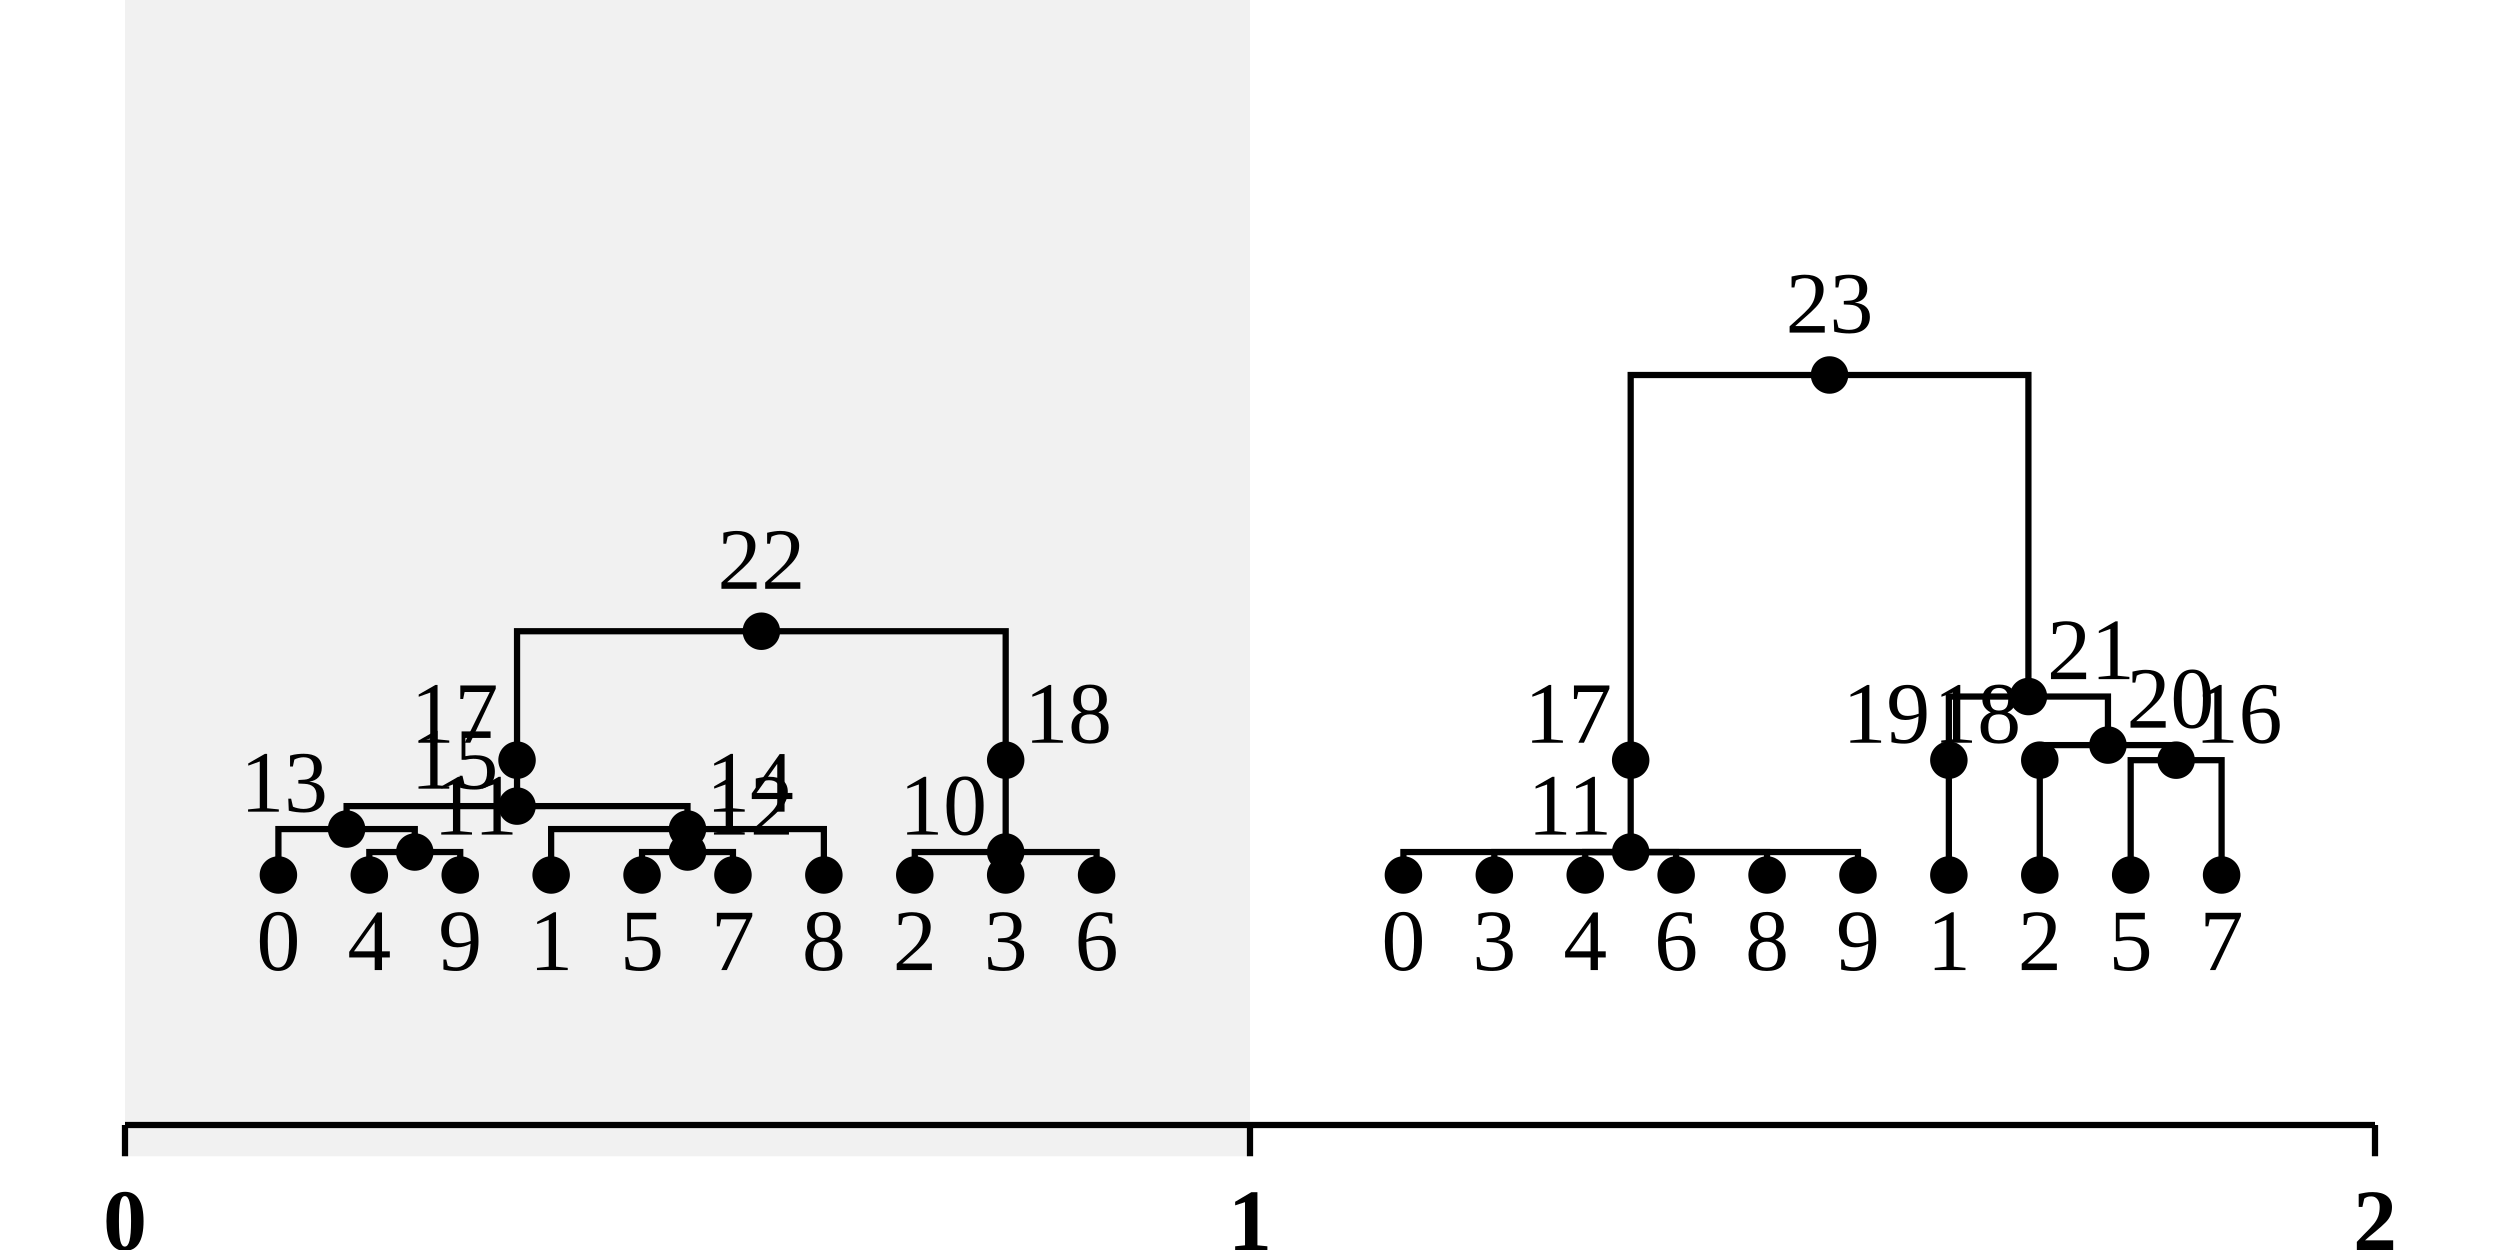
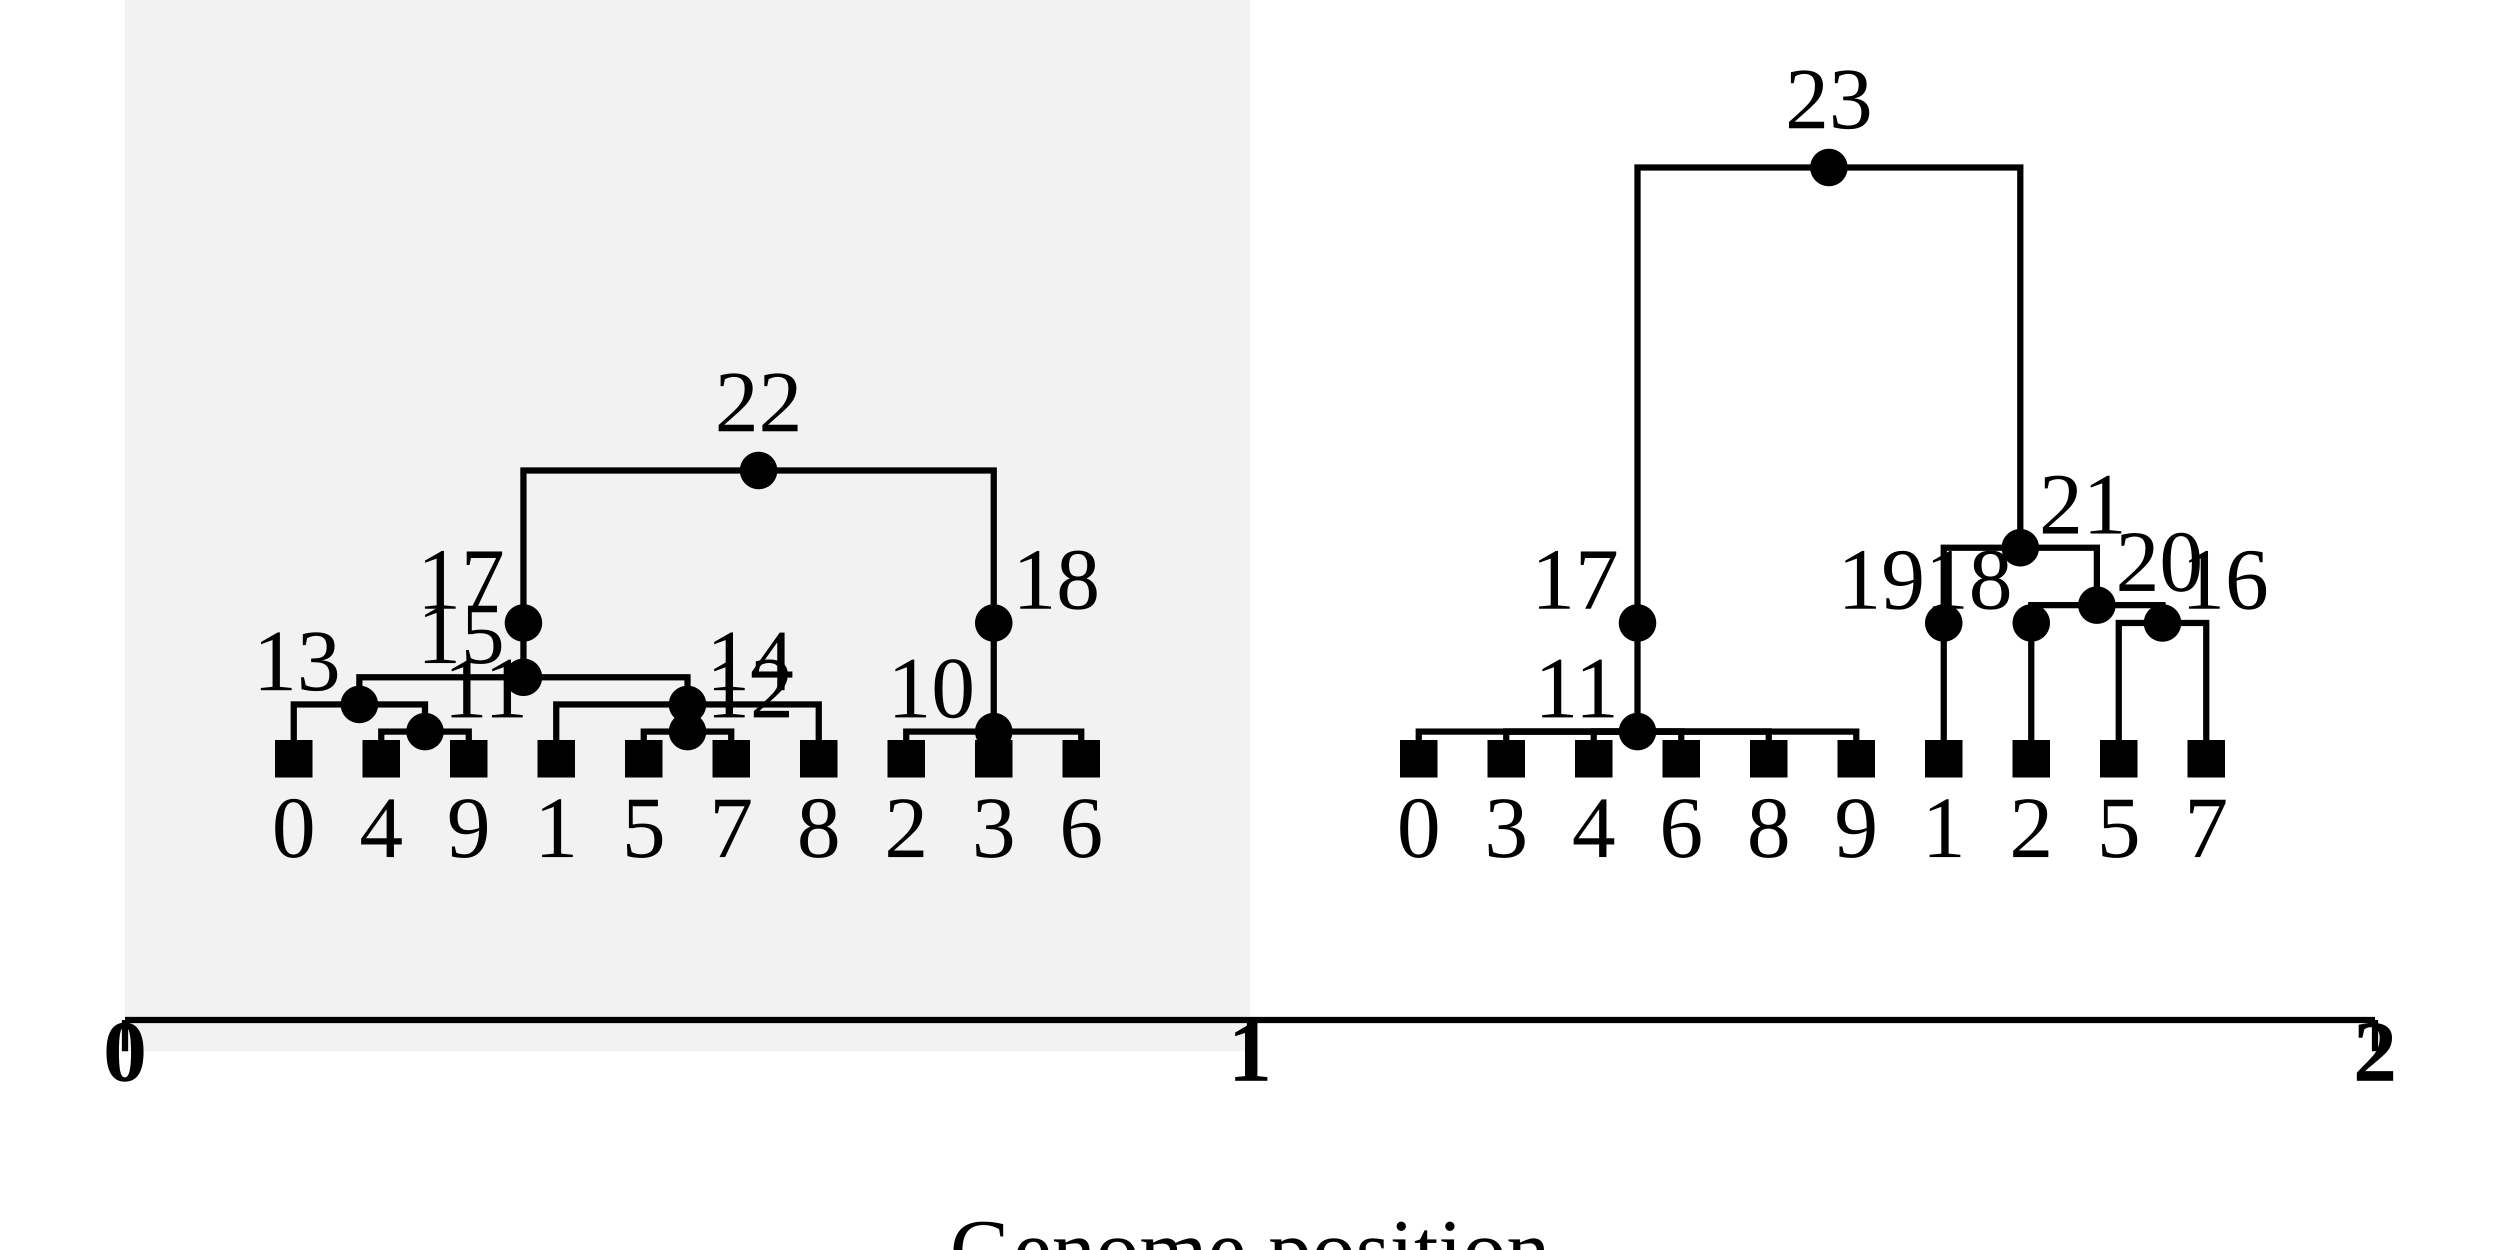
<svg xmlns="http://www.w3.org/2000/svg" baseProfile="full" height="200" version="1.1" width="400">
  <defs>
-     <style type="text/css">.axis {font-weight: bold}.tree, .axis {font-size: 14px; text-anchor:middle}.edge {stroke: black; fill: none}.node &gt; .sym {fill: black; stroke: none}.tree text {dominant-baseline: middle}.tree .lab.lft {text-anchor: end}.tree .lab.rgt {text-anchor: start}.mut {fill: red; font-style: italic}</style>
+     <style type="text/css">.tree-sequence .background path {fill: #808080; fill-opacity:0}.tree-sequence .background path:nth-child(odd) {fill-opacity:.1}.axes {font-size: 14px}.x-axis .tick .lab {font-weight: bold}.axes, .tree {font-size: 14px; text-anchor:middle}.y-axis line.grid {stroke: #FAFAFA}.y-axis &gt; .lab text {transform: translateX(0.8em) rotate(-90deg)}.x-axis .tick g {transform: translateY(0.9em)}.x-axis &gt; .lab text {transform: translateY(-0.8em)}.axes line, .edge {stroke:black; fill:none}.node &gt; .sym {fill: black; stroke: none}.site &gt; .sym {stroke: black}.mut text {fill: red; font-style: italic}.mut line {fill: none; stroke: none}.mut .sym {fill: none; stroke: red}.node .mut .sym {stroke-width: 1.5px}.tree text, .tree-sequence text {dominant-baseline: central}.plotbox .lab.lft {text-anchor: end}.plotbox .lab.rgt {text-anchor: start}</style>
  </defs>
  <g class="tree-sequence">
    <g class="background">
-       <polygon fill="#F1F1F1" points="20,185 20,180 20,160 20,0 200.0,0 200.0,160 200.0,180 200.0,185" />
+       <path d="M20,0 l180,0 l0,138.2 l0,25 l0,5 l-180,0 l0,-5 l0,-25 l0,-138.2z" />
+       <path d="M200,0 l180,0 l0,138.2 l0,25 l0,5 l-180,0 l0,-5 l0,-25 l0,-138.2z" />
    </g>
-     <g class="trees">
-       <g class="treebox t0" transform="translate(20 30)">
-         <g class="tree t0">
-           <g class="node n22 p0 root" transform="translate(101.818 70.9967)">
-             <g class="a22 node n17 p0" transform="translate(-39.0909 20.6309)">
-               <g class="a17 node n15 p0" transform="translate(0.0 7.34899)">
-                 <g class="a15 node n13 p0" transform="translate(-27.2727 3.67449)">
-                   <g class="a13 leaf node n0 p0 sample" transform="translate(-10.9091 7.34899)">
-                     <path class="edge" d="M 0 0 V -7.349 H 10.909" />
-                     <circle class="sym" cx="0" cy="0" r="3" />
-                     <text class="lab" transform="translate(0 12)">0</text>
-                   </g>
-                   <g class="a13 node n11 p0" transform="translate(10.9091 3.67449)">
-                     <g class="a11 leaf node n4 p0 sample" transform="translate(-7.27273 3.67449)">
-                       <path class="edge" d="M 0 0 V -3.674 H 7.273" />
-                       <circle class="sym" cx="0" cy="0" r="3" />
-                       <text class="lab" transform="translate(0 12)">4</text>
-                     </g>
-                     <g class="a11 leaf node n9 p0 sample" transform="translate(7.27273 3.67449)">
-                       <path class="edge" d="M 0 0 V -3.674 H -7.273" />
-                       <circle class="sym" cx="0" cy="0" r="3" />
-                       <text class="lab" transform="translate(0 12)">9</text>
-                     </g>
-                     <path class="edge" d="M 0 0 V -3.674 H -10.909" />
-                     <circle class="sym" cx="0" cy="0" r="3" />
-                     <text class="lab rgt" transform="translate(3 -6)">11</text>
-                   </g>
-                   <path class="edge" d="M 0 0 V -3.674 H 27.273" />
-                   <circle class="sym" cx="0" cy="0" r="3" />
-                   <text class="lab lft" transform="translate(-3 -6)">13</text>
-                 </g>
-                 <g class="a15 node n14 p0" transform="translate(27.2727 3.67449)">
-                   <g class="a14 leaf node n1 p0 sample" transform="translate(-21.8182 7.34899)">
-                     <path class="edge" d="M 0 0 V -7.349 H 21.818" />
-                     <circle class="sym" cx="0" cy="0" r="3" />
-                     <text class="lab" transform="translate(0 12)">1</text>
-                   </g>
-                   <g class="a14 leaf node n8 p0 sample" transform="translate(21.8182 7.34899)">
-                     <path class="edge" d="M 0 0 V -7.349 H -21.818" />
-                     <circle class="sym" cx="0" cy="0" r="3" />
-                     <text class="lab" transform="translate(0 12)">8</text>
-                   </g>
-                   <g class="a14 node n12 p0" transform="translate(0.0 3.67449)">
-                     <g class="a12 leaf node n5 p0 sample" transform="translate(-7.27273 3.67449)">
-                       <path class="edge" d="M 0 0 V -3.674 H 7.273" />
-                       <circle class="sym" cx="0" cy="0" r="3" />
-                       <text class="lab" transform="translate(0 12)">5</text>
-                     </g>
-                     <g class="a12 leaf node n7 p0 sample" transform="translate(7.27273 3.67449)">
-                       <path class="edge" d="M 0 0 V -3.674 H -7.273" />
-                       <circle class="sym" cx="0" cy="0" r="3" />
-                       <text class="lab" transform="translate(0 12)">7</text>
-                     </g>
-                     <path class="edge" d="M 0 0 V -3.674 H 0.0" />
-                     <circle class="sym" cx="0" cy="0" r="3" />
-                     <text class="lab rgt" transform="translate(3 -6)">12</text>
-                   </g>
-                   <path class="edge" d="M 0 0 V -3.674 H -27.273" />
-                   <circle class="sym" cx="0" cy="0" r="3" />
-                   <text class="lab rgt" transform="translate(3 -6)">14</text>
-                 </g>
-                 <path class="edge" d="M 0 0 V -7.349 H 0.0" />
-                 <circle class="sym" cx="0" cy="0" r="3" />
-                 <text class="lab lft" transform="translate(-3 -6)">15</text>
-               </g>
-               <path class="edge" d="M 0 0 V -20.631 H 39.091" />
-               <circle class="sym" cx="0" cy="0" r="3" />
-               <text class="lab lft" transform="translate(-3 -6)">17</text>
-             </g>
-             <g class="a22 node n18 p0" transform="translate(39.0909 20.6309)">
-               <g class="a18 node n10 p0" transform="translate(0.0 14.698)">
-                 <g class="a10 leaf node n2 p0 sample" transform="translate(-14.5455 3.67449)">
-                   <path class="edge" d="M 0 0 V -3.674 H 14.546" />
-                   <circle class="sym" cx="0" cy="0" r="3" />
-                   <text class="lab" transform="translate(0 12)">2</text>
-                 </g>
-                 <g class="a10 leaf node n3 p0 sample" transform="translate(0.0 3.67449)">
-                   <path class="edge" d="M 0 0 V -3.674 H 0.0" />
-                   <circle class="sym" cx="0" cy="0" r="3" />
-                   <text class="lab" transform="translate(0 12)">3</text>
-                 </g>
-                 <g class="a10 leaf node n6 p0 sample" transform="translate(14.5455 3.67449)">
-                   <path class="edge" d="M 0 0 V -3.674 H -14.546" />
-                   <circle class="sym" cx="0" cy="0" r="3" />
-                   <text class="lab" transform="translate(0 12)">6</text>
-                 </g>
-                 <path class="edge" d="M 0 0 V -14.698 H 0.0" />
-                 <circle class="sym" cx="0" cy="0" r="3" />
-                 <text class="lab lft" transform="translate(-3 -6)">10</text>
-               </g>
-               <path class="edge" d="M 0 0 V -20.631 H -39.091" />
-               <circle class="sym" cx="0" cy="0" r="3" />
-               <text class="lab rgt" transform="translate(3 -6)">18</text>
-             </g>
-             <circle class="sym" cx="0" cy="0" r="3" />
-             <text class="lab" transform="translate(0 -10)">22</text>
-           </g>
-         </g>
-       </g>
-       <g class="treebox t1" transform="translate(200.0 30)">
-         <g class="tree t1">
-           <g class="node n23 p0 root" transform="translate(92.7273 30.0)">
-             <g class="a23 node n17 p0" transform="translate(-31.8182 61.6275)">
-               <g class="a17 node n11 p0" transform="translate(0.0 14.698)">
-                 <g class="a11 leaf node n4 p0 sample" transform="translate(-7.27273 3.67449)">
-                   <path class="edge" d="M 0 0 V -3.674 H 7.273" />
-                   <circle class="sym" cx="0" cy="0" r="3" />
-                   <text class="lab" transform="translate(0 12)">4</text>
-                 </g>
-                 <g class="a11 leaf node n9 p0 sample" transform="translate(36.3636 3.67449)">
-                   <path class="edge" d="M 0 0 V -3.674 H -36.364" />
-                   <circle class="sym" cx="0" cy="0" r="3" />
-                   <text class="lab" transform="translate(0 12)">9</text>
-                 </g>
-                 <g class="a11 leaf node n0 p0 sample" transform="translate(-36.3636 3.67449)">
-                   <path class="edge" d="M 0 0 V -3.674 H 36.364" />
-                   <circle class="sym" cx="0" cy="0" r="3" />
-                   <text class="lab" transform="translate(0 12)">0</text>
-                 </g>
-                 <g class="a11 leaf node n3 p0 sample" transform="translate(-21.8182 3.67449)">
-                   <path class="edge" d="M 0 0 V -3.674 H 21.818" />
-                   <circle class="sym" cx="0" cy="0" r="3" />
-                   <text class="lab" transform="translate(0 12)">3</text>
-                 </g>
-                 <g class="a11 leaf node n6 p0 sample" transform="translate(7.27273 3.67449)">
-                   <path class="edge" d="M 0 0 V -3.674 H -7.273" />
-                   <circle class="sym" cx="0" cy="0" r="3" />
-                   <text class="lab" transform="translate(0 12)">6</text>
-                 </g>
-                 <g class="a11 leaf node n8 p0 sample" transform="translate(21.8182 3.67449)">
-                   <path class="edge" d="M 0 0 V -3.674 H -21.818" />
-                   <circle class="sym" cx="0" cy="0" r="3" />
-                   <text class="lab" transform="translate(0 12)">8</text>
-                 </g>
-                 <path class="edge" d="M 0 0 V -14.698 H 0.0" />
-                 <circle class="sym" cx="0" cy="0" r="3" />
-                 <text class="lab lft" transform="translate(-3 -6)">11</text>
-               </g>
-               <path class="edge" d="M 0 0 V -61.627 H 31.818" />
-               <circle class="sym" cx="0" cy="0" r="3" />
-               <text class="lab lft" transform="translate(-3 -6)">17</text>
-             </g>
-             <g class="a23 node n21 p0" transform="translate(31.8182 51.4479)">
-               <g class="a21 node n19 p0" transform="translate(-12.7273 10.1796)">
-                 <g class="a19 leaf node n1 p0 sample" transform="translate(0.0 18.3725)">
-                   <path class="edge" d="M 0 0 V -18.372 H 0.0" />
-                   <circle class="sym" cx="0" cy="0" r="3" />
-                   <text class="lab" transform="translate(0 12)">1</text>
-                 </g>
-                 <path class="edge" d="M 0 0 V -10.18 H 12.727" />
-                 <circle class="sym" cx="0" cy="0" r="3" />
-                 <text class="lab lft" transform="translate(-3 -6)">19</text>
-               </g>
-               <g class="a21 node n20 p0" transform="translate(12.7273 7.76781)">
-                 <g class="a20 node n16 p0" transform="translate(10.9091 2.41179)">
-                   <g class="a16 leaf node n5 p0 sample" transform="translate(-7.27273 18.3725)">
-                     <path class="edge" d="M 0 0 V -18.372 H 7.273" />
-                     <circle class="sym" cx="0" cy="0" r="3" />
-                     <text class="lab" transform="translate(0 12)">5</text>
-                   </g>
-                   <g class="a16 leaf node n7 p0 sample" transform="translate(7.27273 18.3725)">
-                     <path class="edge" d="M 0 0 V -18.372 H -7.273" />
-                     <circle class="sym" cx="0" cy="0" r="3" />
-                     <text class="lab" transform="translate(0 12)">7</text>
-                   </g>
-                   <path class="edge" d="M 0 0 V -2.412 H -10.909" />
-                   <circle class="sym" cx="0" cy="0" r="3" />
-                   <text class="lab rgt" transform="translate(3 -6)">16</text>
-                 </g>
-                 <g class="a20 node n18 p0" transform="translate(-10.9091 2.41179)">
-                   <g class="a18 leaf node n2 p0 sample" transform="translate(0.0 18.3725)">
-                     <path class="edge" d="M 0 0 V -18.372 H 0.0" />
-                     <circle class="sym" cx="0" cy="0" r="3" />
-                     <text class="lab" transform="translate(0 12)">2</text>
-                   </g>
-                   <path class="edge" d="M 0 0 V -2.412 H 10.909" />
-                   <circle class="sym" cx="0" cy="0" r="3" />
-                   <text class="lab lft" transform="translate(-3 -6)">18</text>
-                 </g>
-                 <path class="edge" d="M 0 0 V -7.768 H -12.727" />
-                 <circle class="sym" cx="0" cy="0" r="3" />
-                 <text class="lab rgt" transform="translate(3 -6)">20</text>
-               </g>
-               <path class="edge" d="M 0 0 V -51.448 H -31.818" />
-               <circle class="sym" cx="0" cy="0" r="3" />
-               <text class="lab rgt" transform="translate(3 -6)">21</text>
-             </g>
-             <circle class="sym" cx="0" cy="0" r="3" />
-             <text class="lab" transform="translate(0 -10)">23</text>
+     <g class="axes">
+       <g class="x-axis">
+         <g class="lab" transform="translate(200,200)">
+           <text text-anchor="middle">Genome position</text>
+         </g>
+         <line x1="20" x2="380" y1="163.2" y2="163.2" />
+         <g class="tick" transform="translate(20 163.2)">
+           <line x1="0" x2="0" y1="0" y2="5" />
+           <g class="lab" transform="translate(0,5)">
+             <text>0</text>
+           </g>
+         </g>
+         <g class="tick" transform="translate(200 163.2)">
+           <line x1="0" x2="0" y1="0" y2="5" />
+           <g class="lab" transform="translate(0,5)">
+             <text>1</text>
+           </g>
+         </g>
+         <g class="tick" transform="translate(380 163.2)">
+           <line x1="0" x2="0" y1="0" y2="5" />
+           <g class="lab" transform="translate(0,5)">
+             <text>2</text>
          </g>
        </g>
      </g>
    </g>
-     <g class="axis">
-       <line stroke="black" x1="20" x2="380" y1="180" y2="180" />
-       <line stroke="black" x1="20" x2="20" y1="180" y2="185" />
-       <g transform="translate(20, 200)">
-         <text font-size="14" font-weight="bold" text-anchor="middle">0</text>
+     <g class="plotbox trees">
+       <g class="tree t0" transform="translate(20 0)">
+         <g class="plotbox">
+           <g class="node n22 p0 root" transform="translate(101.375 75.2786)">
+             <g class="a22 node n17 p0" transform="translate(-37.625 24.396)">
+               <g class="a17 node n15 p0" transform="translate(0.0 8.69018)">
+                 <g class="a15 node n13 p0" transform="translate(-26.25 4.34509)">
+                   <g class="a13 leaf node n0 p0 sample" transform="translate(-10.5 8.69018)">
+                     <path class="edge" d="M 0 0 V -8.69 H 10.5" />
+                     <rect class="sym" height="6" width="6" x="-3" y="-3" />
+                     <text class="lab" transform="translate(0 11)">0</text>
+                   </g>
+                   <g class="a13 node n11 p0" transform="translate(10.5 4.34509)">
+                     <g class="a11 leaf node n4 p0 sample" transform="translate(-7 4.34509)">
+                       <path class="edge" d="M 0 0 V -4.345 H 7" />
+                       <rect class="sym" height="6" width="6" x="-3" y="-3" />
+                       <text class="lab" transform="translate(0 11)">4</text>
+                     </g>
+                     <g class="a11 leaf node n9 p0 sample" transform="translate(7 4.34509)">
+                       <path class="edge" d="M 0 0 V -4.345 H -7" />
+                       <rect class="sym" height="6" width="6" x="-3" y="-3" />
+                       <text class="lab" transform="translate(0 11)">9</text>
+                     </g>
+                     <path class="edge" d="M 0 0 V -4.345 H -10.5" />
+                     <circle class="sym" cx="0" cy="0" r="3" />
+                     <text class="lab rgt" transform="translate(3 -7.0)">11</text>
+                   </g>
+                   <path class="edge" d="M 0 0 V -4.345 H 26.25" />
+                   <circle class="sym" cx="0" cy="0" r="3" />
+                   <text class="lab lft" transform="translate(-3 -7.0)">13</text>
+                 </g>
+                 <g class="a15 node n14 p0" transform="translate(26.25 4.34509)">
+                   <g class="a14 leaf node n1 p0 sample" transform="translate(-21 8.69018)">
+                     <path class="edge" d="M 0 0 V -8.69 H 21" />
+                     <rect class="sym" height="6" width="6" x="-3" y="-3" />
+                     <text class="lab" transform="translate(0 11)">1</text>
+                   </g>
+                   <g class="a14 leaf node n8 p0 sample" transform="translate(21 8.69018)">
+                     <path class="edge" d="M 0 0 V -8.69 H -21" />
+                     <rect class="sym" height="6" width="6" x="-3" y="-3" />
+                     <text class="lab" transform="translate(0 11)">8</text>
+                   </g>
+                   <g class="a14 node n12 p0" transform="translate(0.0 4.34509)">
+                     <g class="a12 leaf node n5 p0 sample" transform="translate(-7 4.34509)">
+                       <path class="edge" d="M 0 0 V -4.345 H 7" />
+                       <rect class="sym" height="6" width="6" x="-3" y="-3" />
+                       <text class="lab" transform="translate(0 11)">5</text>
+                     </g>
+                     <g class="a12 leaf node n7 p0 sample" transform="translate(7 4.34509)">
+                       <path class="edge" d="M 0 0 V -4.345 H -7" />
+                       <rect class="sym" height="6" width="6" x="-3" y="-3" />
+                       <text class="lab" transform="translate(0 11)">7</text>
+                     </g>
+                     <path class="edge" d="M 0 0 V -4.345 H 0.0" />
+                     <circle class="sym" cx="0" cy="0" r="3" />
+                     <text class="lab rgt" transform="translate(3 -7.0)">12</text>
+                   </g>
+                   <path class="edge" d="M 0 0 V -4.345 H -26.25" />
+                   <circle class="sym" cx="0" cy="0" r="3" />
+                   <text class="lab rgt" transform="translate(3 -7.0)">14</text>
+                 </g>
+                 <path class="edge" d="M 0 0 V -8.69 H 0.0" />
+                 <circle class="sym" cx="0" cy="0" r="3" />
+                 <text class="lab lft" transform="translate(-3 -7.0)">15</text>
+               </g>
+               <path class="edge" d="M 0 0 V -24.396 H 37.625" />
+               <circle class="sym" cx="0" cy="0" r="3" />
+               <text class="lab lft" transform="translate(-3 -7.0)">17</text>
+             </g>
+             <g class="a22 node n18 p0" transform="translate(37.625 24.396)">
+               <g class="a18 node n10 p0" transform="translate(0.0 17.3804)">
+                 <g class="a10 leaf node n2 p0 sample" transform="translate(-14 4.34509)">
+                   <path class="edge" d="M 0 0 V -4.345 H 14" />
+                   <rect class="sym" height="6" width="6" x="-3" y="-3" />
+                   <text class="lab" transform="translate(0 11)">2</text>
+                 </g>
+                 <g class="a10 leaf node n3 p0 sample" transform="translate(0.0 4.34509)">
+                   <path class="edge" d="M 0 0 V -4.345 H 0.0" />
+                   <rect class="sym" height="6" width="6" x="-3" y="-3" />
+                   <text class="lab" transform="translate(0 11)">3</text>
+                 </g>
+                 <g class="a10 leaf node n6 p0 sample" transform="translate(14 4.34509)">
+                   <path class="edge" d="M 0 0 V -4.345 H -14" />
+                   <rect class="sym" height="6" width="6" x="-3" y="-3" />
+                   <text class="lab" transform="translate(0 11)">6</text>
+                 </g>
+                 <path class="edge" d="M 0 0 V -17.38 H 0.0" />
+                 <circle class="sym" cx="0" cy="0" r="3" />
+                 <text class="lab lft" transform="translate(-3 -7.0)">10</text>
+               </g>
+               <path class="edge" d="M 0 0 V -24.396 H -37.625" />
+               <circle class="sym" cx="0" cy="0" r="3" />
+               <text class="lab rgt" transform="translate(3 -7.0)">18</text>
+             </g>
+             <circle class="sym" cx="0" cy="0" r="3" />
+             <text class="lab" transform="translate(0 -11)">22</text>
+           </g>
+         </g>
      </g>
-       <line stroke="black" x1="200.0" x2="200.0" y1="180" y2="185" />
-       <g transform="translate(200.0, 200)">
-         <text font-size="14" font-weight="bold" text-anchor="middle">1</text>
-       </g>
-       <line stroke="black" x1="380.0" x2="380.0" y1="180" y2="185" />
-       <g transform="translate(380.0, 200)">
-         <text font-size="14" font-weight="bold" text-anchor="middle">2</text>
+       <g class="tree t1" transform="translate(200 0)">
+         <g class="plotbox">
+           <g class="node n23 p0 root" transform="translate(92.625 26.8)">
+             <g class="a23 node n17 p0" transform="translate(-30.625 72.8746)">
+               <g class="a17 node n11 p0" transform="translate(0.0 17.3804)">
+                 <g class="a11 leaf node n4 p0 sample" transform="translate(-7 4.34509)">
+                   <path class="edge" d="M 0 0 V -4.345 H 7" />
+                   <rect class="sym" height="6" width="6" x="-3" y="-3" />
+                   <text class="lab" transform="translate(0 11)">4</text>
+                 </g>
+                 <g class="a11 leaf node n9 p0 sample" transform="translate(35 4.34509)">
+                   <path class="edge" d="M 0 0 V -4.345 H -35" />
+                   <rect class="sym" height="6" width="6" x="-3" y="-3" />
+                   <text class="lab" transform="translate(0 11)">9</text>
+                 </g>
+                 <g class="a11 leaf node n0 p0 sample" transform="translate(-35 4.34509)">
+                   <path class="edge" d="M 0 0 V -4.345 H 35" />
+                   <rect class="sym" height="6" width="6" x="-3" y="-3" />
+                   <text class="lab" transform="translate(0 11)">0</text>
+                 </g>
+                 <g class="a11 leaf node n3 p0 sample" transform="translate(-21 4.34509)">
+                   <path class="edge" d="M 0 0 V -4.345 H 21" />
+                   <rect class="sym" height="6" width="6" x="-3" y="-3" />
+                   <text class="lab" transform="translate(0 11)">3</text>
+                 </g>
+                 <g class="a11 leaf node n6 p0 sample" transform="translate(7 4.34509)">
+                   <path class="edge" d="M 0 0 V -4.345 H -7" />
+                   <rect class="sym" height="6" width="6" x="-3" y="-3" />
+                   <text class="lab" transform="translate(0 11)">6</text>
+                 </g>
+                 <g class="a11 leaf node n8 p0 sample" transform="translate(21 4.34509)">
+                   <path class="edge" d="M 0 0 V -4.345 H -21" />
+                   <rect class="sym" height="6" width="6" x="-3" y="-3" />
+                   <text class="lab" transform="translate(0 11)">8</text>
+                 </g>
+                 <path class="edge" d="M 0 0 V -17.38 H 0.0" />
+                 <circle class="sym" cx="0" cy="0" r="3" />
+                 <text class="lab lft" transform="translate(-3 -7.0)">11</text>
+               </g>
+               <path class="edge" d="M 0 0 V -72.875 H 30.625" />
+               <circle class="sym" cx="0" cy="0" r="3" />
+               <text class="lab lft" transform="translate(-3 -7.0)">17</text>
+             </g>
+             <g class="a23 node n21 p0" transform="translate(30.625 60.8372)">
+               <g class="a21 node n19 p0" transform="translate(-12.25 12.0374)">
+                 <g class="a19 leaf node n1 p0 sample" transform="translate(0.0 21.7254)">
+                   <path class="edge" d="M 0 0 V -21.725 H 0.0" />
+                   <rect class="sym" height="6" width="6" x="-3" y="-3" />
+                   <text class="lab" transform="translate(0 11)">1</text>
+                 </g>
+                 <path class="edge" d="M 0 0 V -12.037 H 12.25" />
+                 <circle class="sym" cx="0" cy="0" r="3" />
+                 <text class="lab lft" transform="translate(-3 -7.0)">19</text>
+               </g>
+               <g class="a21 node n20 p0" transform="translate(12.25 9.18544)">
+                 <g class="a20 node n16 p0" transform="translate(10.5 2.85194)">
+                   <g class="a16 leaf node n5 p0 sample" transform="translate(-7 21.7254)">
+                     <path class="edge" d="M 0 0 V -21.725 H 7" />
+                     <rect class="sym" height="6" width="6" x="-3" y="-3" />
+                     <text class="lab" transform="translate(0 11)">5</text>
+                   </g>
+                   <g class="a16 leaf node n7 p0 sample" transform="translate(7 21.7254)">
+                     <path class="edge" d="M 0 0 V -21.725 H -7" />
+                     <rect class="sym" height="6" width="6" x="-3" y="-3" />
+                     <text class="lab" transform="translate(0 11)">7</text>
+                   </g>
+                   <path class="edge" d="M 0 0 V -2.852 H -10.5" />
+                   <circle class="sym" cx="0" cy="0" r="3" />
+                   <text class="lab rgt" transform="translate(3 -7.0)">16</text>
+                 </g>
+                 <g class="a20 node n18 p0" transform="translate(-10.5 2.85194)">
+                   <g class="a18 leaf node n2 p0 sample" transform="translate(0.0 21.7254)">
+                     <path class="edge" d="M 0 0 V -21.725 H 0.0" />
+                     <rect class="sym" height="6" width="6" x="-3" y="-3" />
+                     <text class="lab" transform="translate(0 11)">2</text>
+                   </g>
+                   <path class="edge" d="M 0 0 V -2.852 H 10.5" />
+                   <circle class="sym" cx="0" cy="0" r="3" />
+                   <text class="lab lft" transform="translate(-3 -7.0)">18</text>
+                 </g>
+                 <path class="edge" d="M 0 0 V -9.185 H -12.25" />
+                 <circle class="sym" cx="0" cy="0" r="3" />
+                 <text class="lab rgt" transform="translate(3 -7.0)">20</text>
+               </g>
+               <path class="edge" d="M 0 0 V -60.837 H -30.625" />
+               <circle class="sym" cx="0" cy="0" r="3" />
+               <text class="lab rgt" transform="translate(3 -7.0)">21</text>
+             </g>
+             <circle class="sym" cx="0" cy="0" r="3" />
+             <text class="lab" transform="translate(0 -11)">23</text>
+           </g>
+         </g>
      </g>
    </g>
  </g>
</svg>
